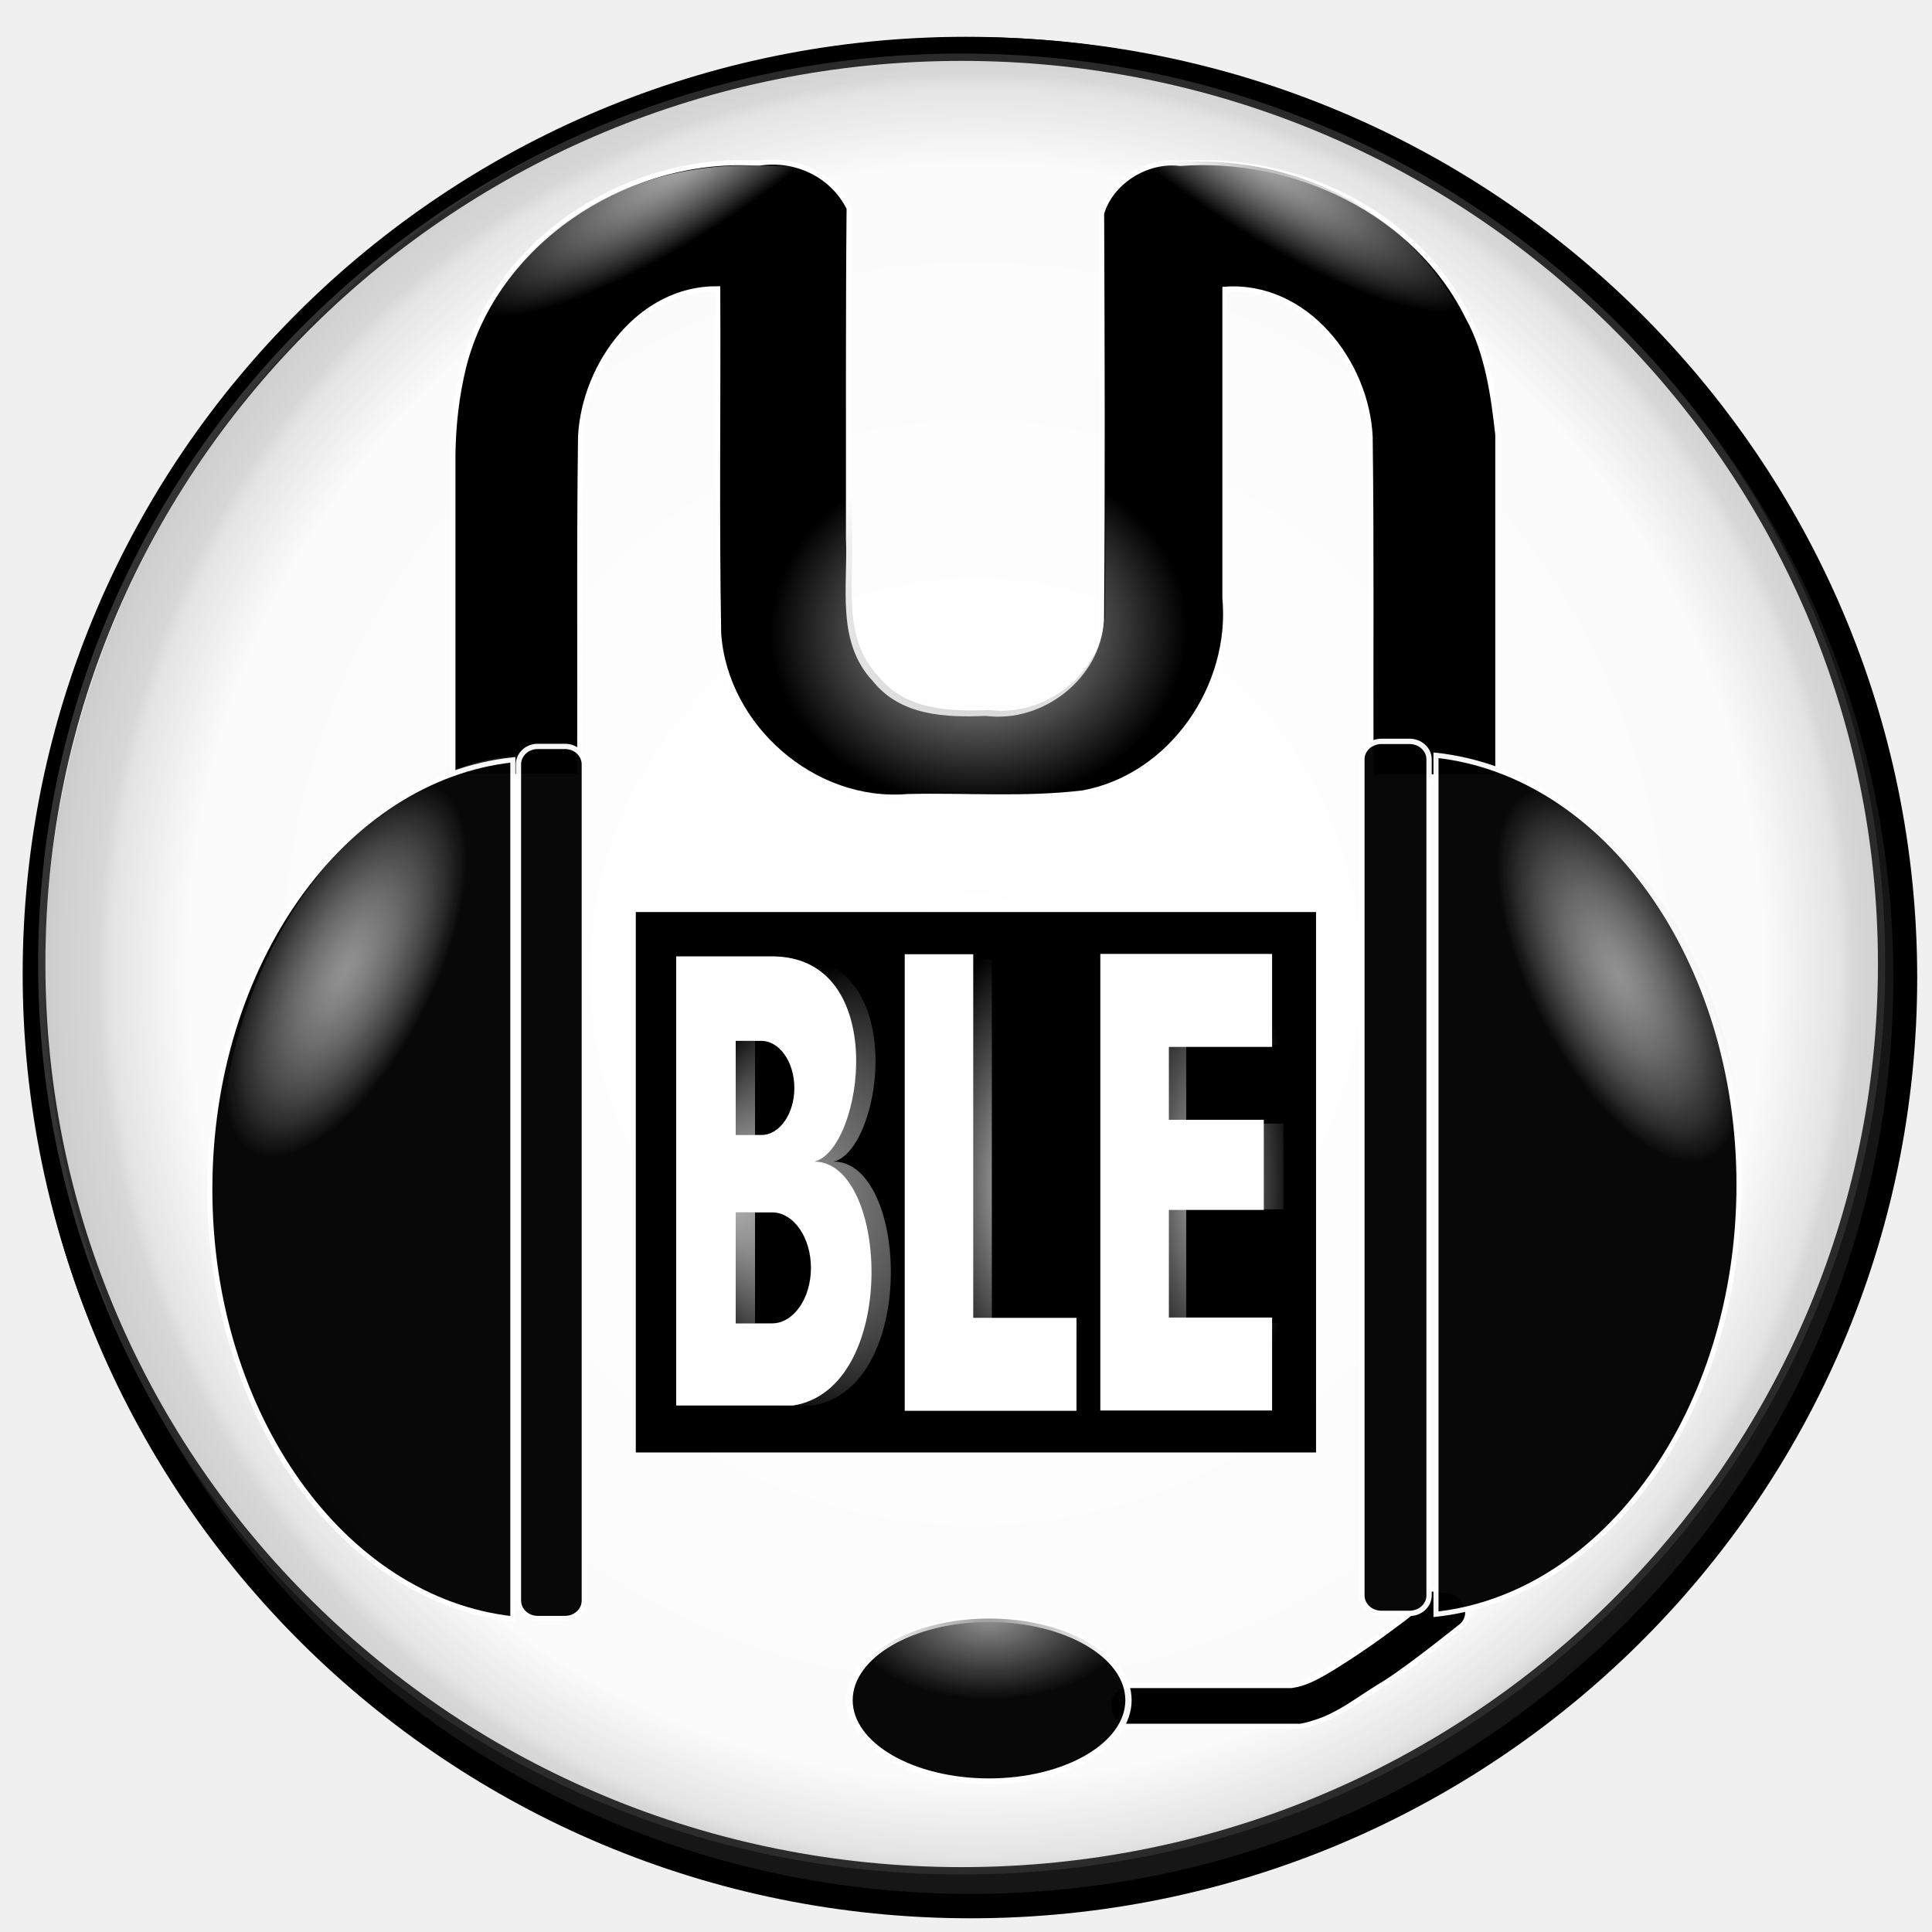
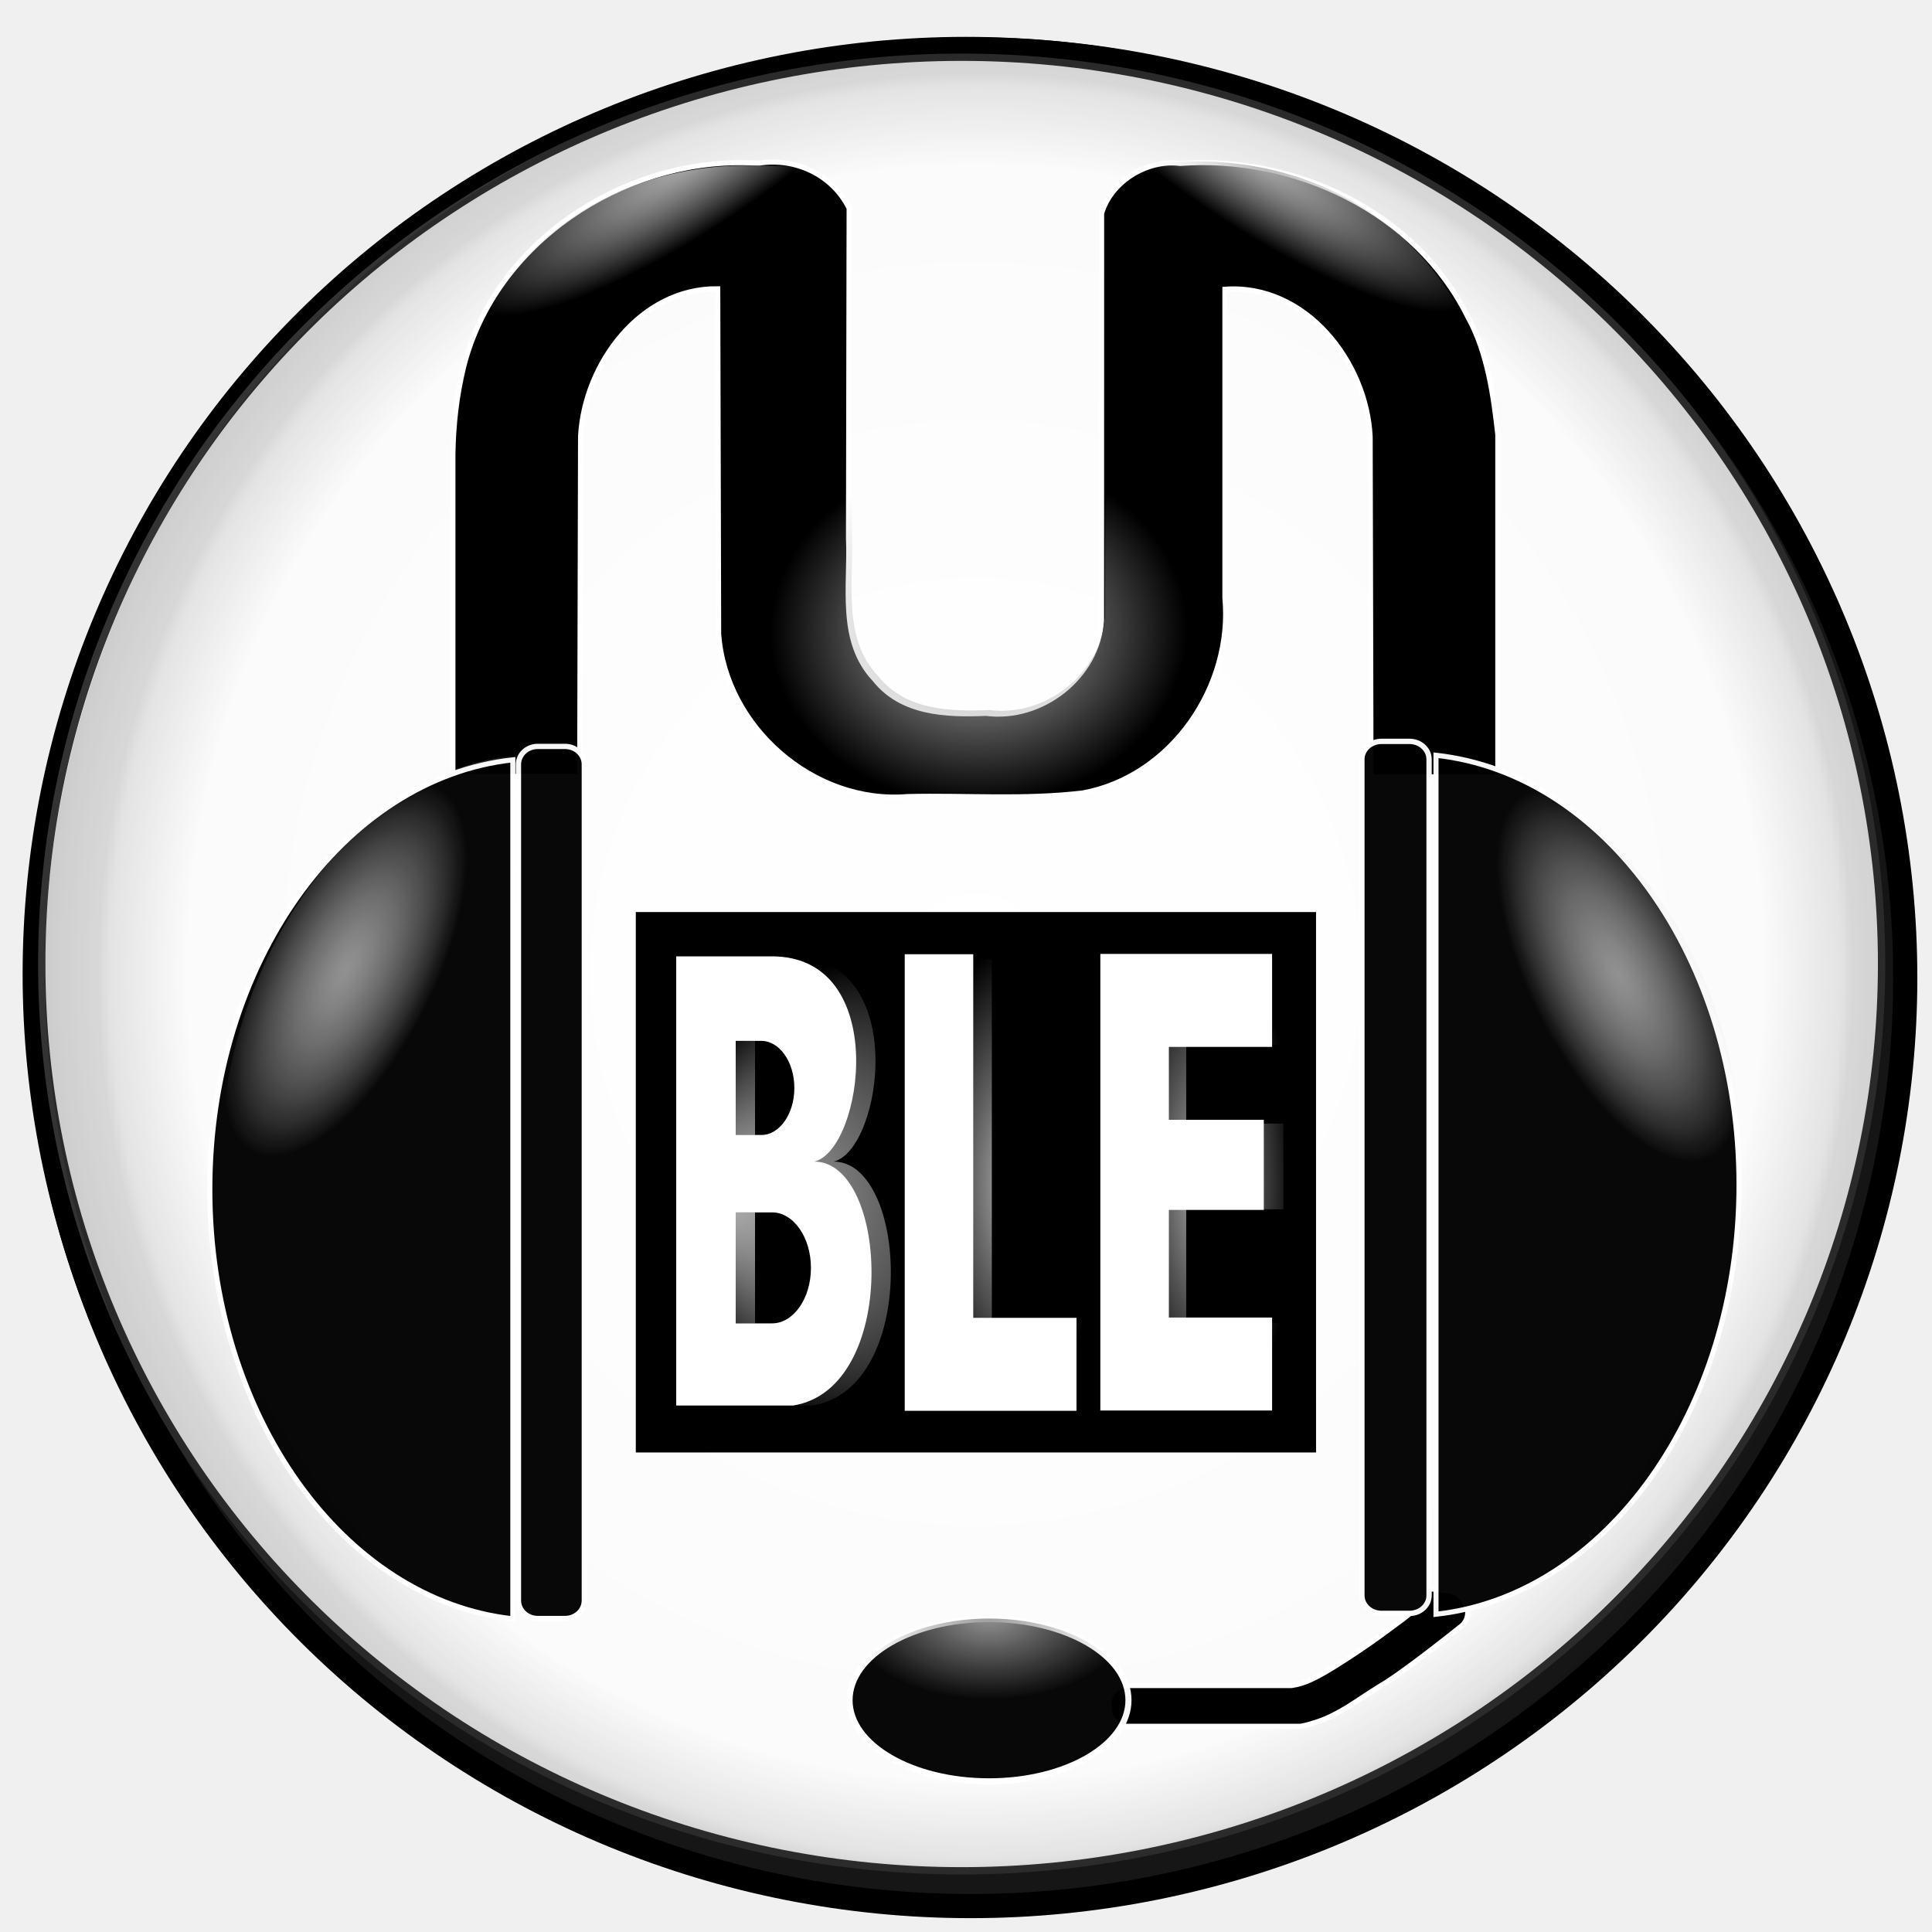
- <svg xmlns="http://www.w3.org/2000/svg" xmlns:xlink="http://www.w3.org/1999/xlink" width="400" height="400" id="svg2" version="1.0" style="display:inline">
-   <defs id="defs4">
-     <linearGradient id="linearGradient4117">
-       <stop style="stop-color:#000000;stop-opacity:0;" offset="0" id="stop4119" />
-       <stop id="stop4125" offset="0.817" style="stop-color:#000000;stop-opacity:0.02;" />
-       <stop style="stop-color:#000000;stop-opacity:0.145;" offset="0.899" id="stop4127" />
-       <stop id="stop4129" offset="0.912" style="stop-color:#000000;stop-opacity:0.208;" />
-       <stop style="stop-color:#000000;stop-opacity:0.251;" offset="0.956" id="stop4131" />
-       <stop style="stop-color:#000000;stop-opacity:0.333;" offset="1" id="stop4121" />
+ <svg xmlns="http://www.w3.org/2000/svg" width="400" height="400">
+   <style>.B{opacity:.967}.C{stroke-linejoin:round}.D{fill-rule:evenodd}.E{stroke-width:1.05}</style>
+   <defs>
+     <linearGradient id="A" href="#M">
+       <stop offset="0" stop-color="#b3b3b3" />
+       <stop offset="1" stop-color="#b3b3b3" stop-opacity="0" />
    </linearGradient>
-     <linearGradient id="linearGradient3972">
-       <stop style="stop-color:#b3b3b3;stop-opacity:1;" offset="0" id="stop3974" />
-       <stop style="stop-color:#b3b3b3;stop-opacity:0;" offset="1" id="stop3976" />
-     </linearGradient>
-     <radialGradient xlink:href="#linearGradient1125-2" id="radialGradient1131-6" cx="333.528" cy="217.583" fx="333.528" fy="217.583" r="29.875" gradientTransform="matrix(-0.9512244,-0.3797341,-0.7900464,1.979046,561.7755,-104.7763)" gradientUnits="userSpaceOnUse" />
-     <linearGradient id="linearGradient1125-2">
-       <stop style="stop-color:#e6e6e6;stop-opacity:1;" offset="0" id="stop1127-4" />
-       <stop style="stop-color:#e6e6e6;stop-opacity:0;" offset="1" id="stop1129-5" />
-     </linearGradient>
-     <radialGradient xlink:href="#linearGradient961-9" id="radialGradient967-9" cx="172.614" cy="303.206" fx="172.614" fy="303.206" r="22.63" gradientTransform="matrix(1,0,0,0.6332855,0,119.4992)" gradientUnits="userSpaceOnUse" />
-     <linearGradient id="linearGradient961-9">
-       <stop style="stop-color:#999999;stop-opacity:1;" offset="0" id="stop963-8" />
-       <stop style="stop-color:#999999;stop-opacity:0;" offset="1" id="stop965-3" />
-     </linearGradient>
-     <radialGradient xlink:href="#linearGradient1125-6" id="radialGradient1131-8" cx="335.086" cy="219.037" fx="335.086" fy="219.037" r="29.875" gradientTransform="matrix(0.5465918,-0.2774067,0.6404924,1.262002,11.60765,18.44479)" gradientUnits="userSpaceOnUse" />
-     <linearGradient id="linearGradient1125-6">
-       <stop style="stop-color:#969696;stop-opacity:1;" offset="0" id="stop1127-9" />
-       <stop style="stop-color:#e6e6e6;stop-opacity:0;" offset="1" id="stop1129-8" />
-     </linearGradient>
-     <radialGradient r="38.625" fy="25.979" fx="250.46" cy="25.979" cx="250.46" gradientTransform="matrix(-1.186447,0.7950099,0.2118051,0.3160909,435.3881,-174.971)" gradientUnits="userSpaceOnUse" id="radialGradient1193-8" xlink:href="#linearGradient1117-8-2" />
-     <linearGradient id="linearGradient1117-8-2">
-       <stop style="stop-color:#afafaf;stop-opacity:1;" offset="0" id="stop1119-1-6" />
-       <stop style="stop-color:#e6e6e6;stop-opacity:0;" offset="1" id="stop1121-2-2" />
-     </linearGradient>
-     <linearGradient id="linearGradient1284-7">
-       <stop style="stop-color:#bebebe;stop-opacity:1;" offset="0" id="stop1286-8" />
-       <stop style="stop-color:#b3b3b3;stop-opacity:0;" offset="1" id="stop1288-0" />
-     </linearGradient>
-     <radialGradient r="103.516" fy="230.123" fx="458.028" cy="230.123" cx="458.028" gradientTransform="matrix(0.4173411,-0.01064379,0.00887794,0.3481026,9.439031,55.32145)" gradientUnits="userSpaceOnUse" id="radialGradient1847" xlink:href="#linearGradient1284-7" />
-     <linearGradient id="linearGradient1117-8-2-0">
-       <stop style="stop-color:#afafaf;stop-opacity:1;" offset="0" id="stop1119-1-6-8" />
-       <stop style="stop-color:#e6e6e6;stop-opacity:0;" offset="1" id="stop1121-2-2-9" />
-     </linearGradient>
-     <radialGradient r="38.625" fy="25.979" fx="250.46" cy="25.979" cx="250.46" gradientTransform="matrix(1.186447,0.7950099,-0.2118051,0.3160909,-32.88713,-175.8174)" gradientUnits="userSpaceOnUse" id="radialGradient2262" xlink:href="#linearGradient1117-8-2-0" />
-     <linearGradient id="linearGradient1125-6-2">
-       <stop style="stop-color:#969696;stop-opacity:1;" offset="0" id="stop1127-9-0" />
-       <stop style="stop-color:#e6e6e6;stop-opacity:0;" offset="1" id="stop1129-8-5" />
-     </linearGradient>
-     <radialGradient r="29.875" fy="219.037" fx="335.086" cy="219.037" cx="335.086" gradientTransform="matrix(-0.5465918,-0.2774067,-0.6404924,1.262002,394.9712,17.34093)" gradientUnits="userSpaceOnUse" id="radialGradient2300" xlink:href="#linearGradient1125-6-2" />
-     <radialGradient xlink:href="#linearGradient3972" id="radialGradient3978" cx="9.0" cy="10.0" fx="1.0" fy="10.0" r="10.0" gradientUnits="userSpaceOnUse" />
-     <radialGradient xlink:href="#linearGradient3972" id="radialGradient3980" cx="212.031" cy="217.677" fx="212.031" fy="217.677" r="16.494" gradientTransform="matrix(1,0,0,1.516613,0,-112.455)" gradientUnits="userSpaceOnUse" />
-     <radialGradient xlink:href="#linearGradient3972" id="radialGradient3982" cx="248.859" cy="217.677" fx="248.859" fy="217.677" r="16.697" gradientTransform="matrix(1,0,0,1.498163,0,-108.4389)" gradientUnits="userSpaceOnUse" />
-     <radialGradient xlink:href="#linearGradient4117" id="radialGradient4123" cx="206.644" cy="214.435" fx="206.644" fy="214.435" r="190.25" gradientTransform="matrix(0.9726723,0.01617535,-0.01665626,0.9747386,9.218786,2.074391)" gradientUnits="userSpaceOnUse" />
+     <radialGradient id="B" cx="333.528" cy="217.583" fx="333.528" fy="217.583" r="29.875" gradientTransform="matrix(-0.9512244,-0.3797341,-0.7900464,1.979046,561.7755,-104.7763)" href="#M">
+       <stop offset="0" stop-color="#e6e6e6" />
+       <stop offset="1" stop-color="#e6e6e6" stop-opacity="0" />
+     </radialGradient>
+     <radialGradient id="C" cx="172.614" cy="303.206" fx="172.614" fy="303.206" r="22.63" gradientTransform="matrix(1,0,0,0.6332855,0,119.4992)" href="#M">
+       <stop offset="0" stop-color="#999" />
+       <stop offset="1" stop-color="#999" stop-opacity="0" />
+     </radialGradient>
+     <radialGradient id="D" cx="335.086" cy="219.037" fx="335.086" fy="219.037" r="29.875" gradientTransform="matrix(0.5465918,-0.2774067,0.6404924,1.262002,11.60765,18.44479)" href="#M">
+       <stop offset="0" stop-color="#969696" />
+       <stop offset="1" stop-color="#e6e6e6" stop-opacity="0" />
+     </radialGradient>
+     <radialGradient r="38.625" fy="25.979" fx="250.46" cy="25.979" cx="250.46" gradientTransform="matrix(-1.186447,0.7950099,0.2118051,0.3160909,435.3881,-174.971)" id="E" href="#M">
+       <stop offset="0" stop-color="#afafaf" />
+       <stop offset="1" stop-color="#e6e6e6" stop-opacity="0" />
+     </radialGradient>
+     <radialGradient r="103.516" fy="230.123" fx="458.028" cy="230.123" cx="458.028" gradientTransform="matrix(0.4173411,-0.01064379,0.00887794,0.3481026,9.439031,55.32145)" id="F" href="#M">
+       <stop offset="0" stop-color="#bebebe" />
+       <stop offset="1" stop-color="#b3b3b3" stop-opacity="0" />
+     </radialGradient>
+     <radialGradient r="38.625" fy="25.979" fx="250.46" cy="25.979" cx="250.46" gradientTransform="matrix(1.186447,0.7950099,-0.2118051,0.3160909,-32.88713,-175.8174)" id="G" href="#M">
+       <stop offset="0" stop-color="#afafaf" />
+       <stop offset="1" stop-color="#e6e6e6" stop-opacity="0" />
+     </radialGradient>
+     <radialGradient r="29.875" fy="219.037" fx="335.086" cy="219.037" cx="335.086" gradientTransform="matrix(-0.5465918,-0.2774067,-0.6404924,1.262002,394.9712,17.34093)" id="H" href="#M">
+       <stop offset="0" stop-color="#969696" />
+       <stop offset="1" stop-color="#e6e6e6" stop-opacity="0" />
+     </radialGradient>
+     <radialGradient href="#A" id="I" cx="9" cy="10" fx="1" fy="10" r="10" />
+     <radialGradient href="#A" id="J" cx="212.031" cy="217.677" fx="212.031" fy="217.677" r="16.494" gradientTransform="matrix(1,0,0,1.516613,0,-112.455)" />
+     <radialGradient href="#A" id="K" cx="248.859" cy="217.677" fx="248.859" fy="217.677" r="16.697" gradientTransform="matrix(1,0,0,1.498163,0,-108.4389)" />
+     <radialGradient id="L" cx="206.644" cy="214.435" fx="206.644" fy="214.435" r="190.25" gradientTransform="matrix(0.9726723,0.01617535,-0.01665626,0.9747386,9.218786,2.074391)" href="#M">
+       <stop offset="0" stop-opacity="0" />
+       <stop offset=".817" stop-opacity=".02" />
+       <stop offset=".899" stop-opacity=".145" />
+       <stop offset=".912" stop-opacity=".208" />
+       <stop offset=".956" stop-opacity=".251" />
+       <stop offset="1" stop-opacity=".333" />
+     </radialGradient>
+     <linearGradient id="M" gradientUnits="userSpaceOnUse" />
  </defs>
-   <g id="layer1" transform="translate(0,-652.3622)" style="display:inline">
-     <path style="fill:#1a1a1a;stroke:#000000;stroke-width:4.576;stroke-linejoin:round;stroke-miterlimit:4;stroke-opacity:1;stroke-dasharray:none;display:inline" id="path26" d="M 385.625,214.435 A 178.981,174.047 0 0 1 206.644,388.482 178.981,174.047 0 0 1 27.663,214.435 178.981,174.047 0 0 1 206.644,40.387 178.981,174.047 0 0 1 385.625,214.435 Z" transform="matrix(1.081104,0,0,1.104349,-22.4376,617.9761)" />
-     <path style="opacity:0;fill:#ffffff;fill-opacity:1;fill-rule:evenodd;stroke:none;display:inline" id="path26-9-9-8-6" d="M 385.625,214.435 A 178.981,174.047 0 0 1 206.644,388.482 178.981,174.047 0 0 1 27.663,214.435 178.981,174.047 0 0 1 206.644,40.387 178.981,174.047 0 0 1 385.625,214.435 Z" transform="matrix(1.070643,0,0,1.100993,-22.08154,583.6197)" />
-     <path style="opacity:0.9;fill:#ffffff;stroke:none;display:inline" id="path26-9-0" d="M 385.625,214.435 A 178.981,174.047 0 0 1 206.644,388.482 178.981,174.047 0 0 1 27.663,214.435 178.981,174.047 0 0 1 206.644,40.387 178.981,174.047 0 0 1 385.625,214.435 Z" transform="matrix(1.042274,0,0,1.069501,-13.73554,622.7446)" />
-     <path style="fill:#ffffff;stroke:#333333;stroke-width:1.413;stroke-linejoin:round;stroke-miterlimit:4;stroke-opacity:1;stroke-dasharray:none;display:inline" id="path26-9" d="M 385.625,214.435 A 178.981,174.047 0 0 1 206.644,388.482 178.981,174.047 0 0 1 27.663,214.435 178.981,174.047 0 0 1 206.644,40.387 178.981,174.047 0 0 1 385.625,214.435 Z" transform="matrix(1.064126,0,0,1.078684,-20.79426,620.6444)" />
-     <path style="fill:none;stroke:#000000;stroke-width:1.83;stroke-linejoin:round;stroke-miterlimit:4;stroke-opacity:1;stroke-dasharray:none;display:inline" id="path26-8" d="M 385.625,214.435 A 178.981,174.047 0 0 1 206.644,388.482 178.981,174.047 0 0 1 27.663,214.435 178.981,174.047 0 0 1 206.644,40.387 178.981,174.047 0 0 1 385.625,214.435 Z" transform="matrix(1.085663,0,0,1.109006,-24.34547,616.2074)" />
+   <path d="M394.463 202.425c0 50.977-20.386 99.866-56.674 135.912s-85.505 56.297-136.823 56.297-100.535-20.251-136.823-56.297S7.468 253.402 7.468 202.425s20.386-99.866 56.674-135.912 85.505-56.297 136.823-56.297 100.535 20.251 136.823 56.297 56.674 84.935 56.674 135.912z" fill="#1a1a1a" stroke="#000" stroke-width="5.001" class="C" />
+   <g fill="#fff">
+     <path d="M390.785 167.349c0 50.822-20.189 99.563-56.126 135.499s-84.677 56.126-135.499 56.126-99.563-20.189-135.499-56.126S7.535 218.171 7.535 167.349 27.724 67.786 63.661 31.849s84.677-56.126 135.499-56.126 99.563 20.189 135.499 56.126 56.126 84.677 56.126 135.499z" opacity="0" class="D" />
+     <path d="M388.191 199.721c0 49.368-19.654 96.715-54.638 131.624s-82.434 54.52-131.909 54.52-96.925-19.612-131.909-54.52-54.638-82.255-54.638-131.624S34.75 103.006 69.735 68.097s82.434-54.52 131.909-54.52 96.925 19.612 131.909 54.52 54.638 82.255 54.638 131.624z" opacity=".9" />
+     <path d="M389.559 199.59c0 49.792-20.066 97.545-55.784 132.754s-84.162 54.988-134.675 54.988-98.957-19.78-134.675-54.988S8.642 249.382 8.642 199.59s20.066-97.545 55.784-132.754 84.162-54.988 134.675-54.988 98.957 19.78 134.675 54.988 55.784 82.961 55.784 132.754z" stroke="#333" stroke-width="1.514" class="C" />
  </g>
-   <g id="layer6" style="display:inline">
-     <path style="opacity:0.75;fill:url(#radialGradient4123);fill-opacity:1;stroke:none;display:inline" id="path26-9-5" d="m 385.625,214.435 a 178.981,174.047 0 1 1 -357.962,0 178.981,174.047 0 1 1 357.962,0 z" transform="matrix(1.076491,0,0,1.100935,-20.51367,-34.69552)" />
+   <path d="M394.313 201.655c0 51.192-20.472 100.287-56.913 136.485s-85.865 56.534-137.4 56.534S99.041 374.338 62.6 338.14 5.687 252.847 5.687 201.655 26.159 101.367 62.6 65.169 148.465 8.635 200 8.635s100.959 20.336 137.4 56.534 56.913 85.294 56.913 136.485z" fill="none" stroke="#000" stroke-width="2.008" class="C" />
+   <path d="m 385.625,214.435 a 178.981,174.047 0 1 1 -357.962,0 178.981,174.047 0 1 1 357.962,0 z" transform="matrix(1.076491 0 0 1.100935 -20.51367 -34.69552)" opacity=".75" fill="url(#L)" />
+   <g class="D">
+     <path d="M154.671 33.7c-25.884-.646-52.104 16.49-58.645 42.133-1.524 6.216-2.145 12.11-2.255 18.114v66.804h26.25l.179-70.426c.807-14.955 12.362-30.721 28.401-30.539l.189 71.412c1.368 19.347 19.7 35.36 39.106 33.72 12.123-.294 24.337.707 36.38-.761 18.339-3.438 31.031-22.116 29.325-40.372v-63.9c16.682-1.218 29.334 14.976 30.074 30.539l.179 70.426h26.25V89.973c-.859-7.64-2.07-16.989-6.211-24.358-10.74-21.789-35.861-33.545-59.553-31.774-6.921-.879-14.366 3.801-16.261 10.36l-.016 84.231c-.791 11.76-12.38 20.752-23.945 19.259-8.182.355-17.423.014-23.004-7.016-7.52-7.949-5.001-19.326-5.443-29.202l.131-68.355c-3.422-6.921-11.028-10.493-18.563-9.358l-1.247-.017-1.321-.042h0z" stroke="#fff" class="E" />
+     <path d="M107.27 156.262v177.844c-35.128-3.853-62.737-42.188-62.737-88.922s27.609-85.068 62.737-88.922z" fill="url(#B)" class="B" />
+     <g stroke="#fff">
+       <g class="E">
+         <path d="M299.59 329.324c-.734-.007-3.476-.604-4.137-.175 0 0-1.087 3.168-4.834 5.956-3.289 2.448-6.413 4.794-9.759 6.996-3.005 1.976-6.229 4.114-9.25 5.568-2.377 1.144-4.32 1.311-4.32 1.311h-33.831c-2.113 0-3.845 1.667-3.845 3.741v.919c0 2.074 1.732 3.773 3.845 3.773h35.573c.819 0 3.777-.861 5.536-1.633 4.386-1.924 7.244-4.374 12.295-7.379 5.37-3.435 15.301-11.43 15.301-11.43 1.764-1.143 2.234-3.453 1.07-5.184l-.502-.788c-.728-1.082-1.919-1.662-3.143-1.673z" />
+         <path d="M297.307 156.369v177.844c35.128-3.853 62.738-42.188 62.738-88.922s-27.609-85.068-62.738-88.922zm-191.128.945v177.844c-35.128-3.853-62.738-42.188-62.738-88.922s27.609-85.068 62.738-88.922z" class="B" />
+       </g>
+       <path d="M233.639 352.008c0 9.278-12.928 16.8-28.875 16.8s-28.875-7.522-28.875-16.8 12.928-16.8 28.875-16.8 28.875 7.522 28.875 16.8z" stroke-width="1.261" class="B" />
+       <rect width="13.329" height="171.946" x="274.718" y="146.09" rx="3.888" ry="3.54" transform="matrix(1.043334 0 0 1.050017 -4.656294 .094873)" stroke-width="1.054" class="B" />
+       <rect width="13.063" height="171.957" x="106.561" y="147.085" rx="3.81" ry="3.54" transform="matrix(1.043334 0 0 1.050017 -3.834759 .094873)" stroke-width="1.043" class="B" />
+     </g>
+     <path d="M131.636 188.831h140.835v111.885H131.636z" />
+     <path d="M4.4 18.6H0V0h4.5c5.6 0 4.3 8 2 8.5 3.5 0 4 9.4-1 10.1zM2.8 7.4V3.5H4c.862 0 1.56.873 1.56 1.95S4.862 7.4 4 7.4zm0 7.8v-4.6h1.7c1.016 0 1.84 1.03 1.84 2.3s-.824 2.3-1.84 2.3z" transform="matrix(4.4 0 0 5 144 198)" fill="url(#I)" />
+     <path d="M159.36 291H140v-93h19.8c24.64 0 18.92 40 8.8 42.5 15.4 0 17.6 47-4.4 50.5zm-7.04-56v-19.5h5.28c3.791 0 6.864 4.365 6.864 9.75S161.391 235 157.6 235zm0 39v-23h7.48c4.471 0 8.096 5.149 8.096 11.5S164.271 274 159.8 274z" fill="#fff" />
  </g>
-   <g id="layer4" style="display:inline">
-     <path style="fill:#000000;fill-opacity:1;fill-rule:evenodd;stroke:#ffffff" d="m 152.406,31.61 c -24.652,-0.615 -49.623,15.705 -55.853,40.126 -1.451,5.92 -2.043,11.533 -2.147,17.251 0,21.208 0,42.415 0,63.623 8.333,0 16.667,0 25,0 0.088,-22.382 -0.127,-44.644 0.17,-67.072 0.769,-14.243 11.773,-29.258 27.049,-29.084 0.112,22.669 -0.229,45.351 0.18,68.011 1.303,18.426 18.762,33.676 37.243,32.114 11.546,-0.28 23.178,0.673 34.648,-0.725 17.466,-3.274 29.553,-21.063 27.929,-38.449 0,-20.286 0,-40.571 0,-60.857 15.888,-1.16 27.938,14.263 28.642,29.084 0.295,22.427 0.083,44.692 0.17,67.072 8.333,0 16.667,0 25,0 0,-22.5 0,-45 0,-67.5 -0.818,-7.276 -1.972,-16.18 -5.915,-23.198 -10.229,-20.751 -34.153,-31.948 -56.717,-30.261 -6.591,-0.837 -13.681,3.62 -15.487,9.867 0.109,26.739 0.186,53.486 -0.015,80.22 -0.753,11.2 -11.79,19.764 -22.805,18.342 -7.792,0.339 -16.594,0.014 -21.908,-6.682 -7.162,-7.57 -4.763,-18.405 -5.184,-27.812 0.019,-21.719 -0.071,-43.418 0.125,-65.1 -3.259,-6.591 -10.503,-9.994 -17.679,-8.912 l -1.188,-0.016 -1.258,-0.04 2.5e-4,0 z" id="rect1019" transform="matrix(1.05,0,0,1.05,-5.355513,0.5095527)" />
-     <path style="opacity:0.967;fill:url(#radialGradient1131-6);fill-opacity:1;fill-rule:evenodd;stroke:none;display:inline" d="m 107.27,156.262 0,177.844 c -35.128,-3.853 -62.737,-42.188 -62.737,-88.922 0,-46.734 27.609,-85.068 62.737,-88.922 z" id="path833-1-4" />
-   </g>
-   <g id="layer2" style="display:inline">
-     <path style="fill:#000000;fill-opacity:1;fill-rule:evenodd;stroke:#ffffff" d="m 290.424,313.156 c -0.699,-0.007 -3.311,-0.575 -3.94,-0.167 0,0 -1.036,3.017 -4.604,5.673 -3.133,2.331 -6.108,4.566 -9.295,6.663 -2.862,1.882 -5.933,3.918 -8.81,5.302 -2.264,1.09 -4.114,1.248 -4.114,1.248 l -32.22,0 c -2.013,0 -3.662,1.587 -3.662,3.562 l 0,0.875 c 0,1.975 1.649,3.594 3.662,3.594 l 33.879,0 c 0.78,0 3.597,-0.82 5.272,-1.555 4.177,-1.833 6.899,-4.166 11.71,-7.027 5.114,-3.271 14.573,-10.886 14.573,-10.886 1.68,-1.088 2.128,-3.289 1.019,-4.938 l -0.478,-0.75 c -0.693,-1.03 -1.828,-1.582 -2.993,-1.594 z" id="rect134" transform="matrix(1.05,0,0,1.05,-5.355513,0.5095527)" />
-     <path style="opacity:0.967;fill:#000000;fill-opacity:1;fill-rule:evenodd;stroke:#ffffff" d="m 288.25,148.438 0,169.375 C 321.705,314.143 348,277.633 348,233.125 c 0,-44.508 -26.295,-81.018 -59.75,-84.688 z" id="path833" transform="matrix(1.05,0,0,1.05,-5.355513,0.5095527)" />
-     <path style="opacity:0.967;fill:#000000;fill-opacity:1;fill-rule:evenodd;stroke:#ffffff;display:inline" d="m 106.224,149.337 0,169.375 c -33.455,-3.67 -59.75,-40.179 -59.75,-84.688 0,-44.508 26.295,-81.018 59.75,-84.688 z" id="path833-2" transform="matrix(1.05,0,0,1.05,-5.355513,0.5095527)" />
-     <path style="opacity:0.967;fill:#000000;fill-opacity:1;fill-rule:evenodd;stroke:#ffffff" id="path906" d="m 194.744,325.864 a 22.13,13.831 0 1 1 -44.26,0 22.13,13.831 0 1 1 44.26,0 z" transform="matrix(1.304789,0,0,1.21464,-20.46069,-43.79968)" />
-     <rect style="opacity:0.967;fill:#000000;fill-opacity:1;fill-rule:evenodd;stroke:#ffffff;stroke-width:1.054;display:inline" id="rect908-1" width="13.329" height="171.946" x="274.718" y="146.09" rx="3.888" ry="3.54" transform="matrix(1.043334,0,0,1.050017,-4.656294,0.09487302)" />
-     <rect style="opacity:0.967;fill:#000000;fill-opacity:1;fill-rule:evenodd;stroke:#ffffff;stroke-width:1.043;display:inline" id="rect908-1-6" width="13.063" height="171.957" x="106.561" y="147.085" rx="3.81" ry="3.54" transform="matrix(1.043334,0,0,1.050017,-3.834759,0.09487302)" />
-   </g>
-   <g id="layer3" style="display:inline">
-     <rect style="fill:#000000;fill-opacity:1;fill-rule:evenodd;stroke:none" id="rect287" width="140.835" height="111.885" x="131.636" y="188.831" />
-     <path id="path1297-8" style="fill:url(#radialGradient3978);fill-rule:evenodd;fill-opacity:1;stroke:none" d="M 4.4,18.6 h -4.4 v -18.6 h 4.5  c 5.6 0.0 4.3 8 2 8.5 c 3.5 0.0 4.0 9.4 -1 10.1 z M 2.8,7.4 v -3.9 h 1.2 a 0.8 1.0 0 0 1 0 3.9 z M 2.8,15.2 v -4.6 h 1.7 a 0.8 1.0 0 0 1 0 4.6 z" transform="translate(144,198) scale(4.4, 5)" />
-     <path id="path1297" style="fill:#ffffff;fill-rule:evenodd;fill-opacity:1;stroke:none" d="M 4.4,18.6 h -4.4 v -18.6 h 4.5 c 5.6 0.0 4.3 8 2 8.5 c 3.5 0.0 4.0 9.4 -1 10.1 z M 2.8,7.4 v -3.9 h 1.2 a 0.8 1.0 0 0 1 0 3.9 z M 2.8,15.2 v -4.6 h 1.7 a 0.8 1.0 0 0 1 0 4.6 z" transform="translate(140,198) scale(4.4, 5)" />
-     <path id="path1299-8" style="font-size:64px;font-style:normal;font-variant:normal;font-weight:bold;font-stretch:normal;text-align:center;text-anchor:middle;fill:url(#radialGradient3980);fill-opacity:1;stroke:none;display:inline;font-family:Tahoma;-inkscape-font-specification:Tahoma Bold" d="m 227.562,240.943 l -31.062,0 l 0,-46.531 l 11.688,0 l 0,37.656 l 19.375,0 z" transform="matrix(1.100722,0,0,2.000072,-23.8118,-190.2807)" />
-     <path style="fill:#ffffff;fill-opacity:1;stroke:none" d="m 187.312,197.562 l 0,94.531 l 14.125,0 l 0.062,0 l 21.375,0 l 0,-19.25 l -21.375,0 l 0,-75.281 l -14.188,0 z" id="rect3178" />
-     <path id="path1301-2" style="font-size:64px;font-style:normal;font-variant:normal;font-weight:bold;font-stretch:normal;text-align:center;text-anchor:middle;fill:url(#radialGradient3982);fill-opacity:1;stroke:none;display:inline;font-family:Tahoma;-inkscape-font-specification:Tahoma Bold" d="m 233.125,240.943 l 0,-46.531 l 31.469,0 l 0,8.875 l -19.844,0 l 0,8.156 l 18.281,0 l 0,8.875 l -18.281,0 l 0,11.75 l 19.844,0 l 0,8.875 z" transform="matrix(1.100722,0,0,2.000072,-23.8118,-190.2807)" />
-     <path style="fill:#ffffff;fill-opacity:1;stroke:none;display:inline" d="m 227.812,197.5 l 0,94.531 l 14.188,0 l 21.375,0 l 0,-19.25 l -21.375,0 L 242,250.5 l 19.656,0 l 0,-18.656 l -19.656,0 L 242,216.75 l 21.375,0 l 0,-19.25 l -21.375,0 l -0.062,0 l -14.125,0 z" id="rect3178-7" />
-   </g>
-   <g id="layer5" style="display:inline">
-     <path style="fill:url(#radialGradient1847);fill-opacity:1;fill-rule:evenodd;stroke:none;display:inline" d="m 155.37,33.01 c -25.884,-0.646 -52.104,16.49 -58.645,42.133 -1.524,6.216 -2.145,12.11 -2.255,18.114 0,22.268 0,44.536 0,66.804 8.75,0 17.5,0 26.25,0 0.092,-23.501 -0.133,-46.876 0.179,-70.426 0.807,-14.955 12.362,-30.721 28.401,-30.539 0.118,23.802 -0.241,47.619 0.189,71.412 1.368,19.347 19.7,35.36 39.106,33.72 12.123,-0.294 24.337,0.707 36.38,-0.761 18.339,-3.438 31.031,-22.116 29.325,-40.372 0,-21.3 0,-42.6 0,-63.9 16.682,-1.218 29.334,14.976 30.074,30.539 0.31,23.549 0.087,46.927 0.179,70.426 8.75,0 17.5,0 26.25,0 0,-23.625 0,-47.25 0,-70.875 -0.859,-7.64 -2.07,-16.989 -6.211,-24.358 -10.74,-21.789 -35.861,-33.545 -59.553,-31.774 -6.921,-0.879 -14.366,3.801 -16.261,10.36 0.114,28.075 0.195,56.161 -0.016,84.231 -0.791,11.76 -12.38,20.752 -23.945,19.259 -8.182,0.355 -17.423,0.014 -23.004,-7.016 -7.52,-7.949 -5.001,-19.326 -5.443,-29.202 0.02,-22.805 -0.075,-45.589 0.131,-68.355 -3.422,-6.921 -11.028,-10.493 -18.563,-9.358 l -1.247,-0.017 -1.321,-0.042 2.6e-4,0 z" id="rect1019-2" />
-     <path style="fill:url(#radialGradient1193-8);fill-opacity:1;fill-rule:evenodd;stroke:none;display:inline" d="m 154.532,34.269 c -31.655,0 -56.169,21.233 -59.981,48.759 l 26.972,0 c 3.645,-12.426 13.114,-21.517 24.511,-22.575 0.74,-0.7 1.772,-1.148 2.92,-1.148 l 26.611,0 0.098,-15.619 c 0,0 -2.378,-3.725 -4.298,-5.48 -2.175,-1.988 -5.112,-3.428 -8.006,-3.741 -2.425,-0.262 -5.2,-0.041 -8.827,-0.197 z" id="rect1019-7-4-1" />
-     <path style="opacity:0.967;fill:url(#radialGradient967-9);fill-opacity:1;fill-rule:evenodd;stroke:none;display:inline" id="path906-4" d="m 194.744,325.864 a 22.13,13.831 0 1 1 -44.26,0 22.13,13.831 0 1 1 44.26,0 z" transform="matrix(1.304789,0,0,1.21464,-20.43351,-43.90748)" />
-     <path style="opacity:0.967;fill:url(#radialGradient1131-8);fill-opacity:1;fill-rule:evenodd;stroke:none;display:inline" d="m 298.657,157.256 0,177.844 c 35.128,-3.853 62.737,-42.188 62.737,-88.922 0,-46.734 -27.609,-85.068 -62.737,-88.922 z" id="path833-1" />
-     <path style="fill:url(#radialGradient2262);fill-opacity:1;fill-rule:evenodd;stroke:none;display:inline" d="m 247.969,33.422 c 31.655,0 56.169,21.233 59.981,48.759 l -26.972,0 C 277.334,69.756 267.865,60.664 256.467,59.607 c -0.74,-0.7 -1.772,-1.148 -2.92,-1.148 l -26.611,0 -0.098,-15.619 c 0,0 2.378,-3.725 4.298,-5.48 2.175,-1.988 5.112,-3.428 8.006,-3.741 2.425,-0.262 5.2,-0.041 8.827,-0.197 z" id="rect1019-7-4-1-2" />
-     <path style="opacity:0.967;fill:url(#radialGradient2300);fill-opacity:1;fill-rule:evenodd;stroke:none;display:inline" d="m 107.922,156.152 0,177.844 c -35.128,-3.853 -62.737,-42.188 -62.737,-88.922 0,-46.734 27.609,-85.068 62.737,-88.922 z" id="path833-1-5" />
+   <path d="M227.563 240.943H196.5v-46.531h11.688v37.656h19.375z" transform="matrix(1.100722 0 0 2.000072 -23.8118 -190.2807)" fill="url(#J)" />
+   <path d="M187.313 197.563v94.531h14.125.063 21.375v-19.25H201.5v-75.281h-14.187z" fill="#fff" />
+   <path d="M233.125 240.943v-46.531h31.469v8.875H244.75v8.156h18.281v8.875H244.75v11.75h19.844v8.875z" transform="matrix(1.100722 0 0 2.000072 -23.8118 -190.2807)" fill="url(#K)" />
+   <path d="M227.813 197.5v94.531H242h21.375v-19.25H242V250.5h19.656v-18.656H242V216.75h21.375V197.5H242h-.062-14.125z" fill="#fff" />
+   <g class="D">
+     <path d="M155.37 33.01c-25.884-.646-52.104 16.49-58.645 42.133-1.524 6.216-2.145 12.11-2.255 18.114v66.804h26.25l.179-70.426c.807-14.955 12.362-30.721 28.401-30.539l.189 71.412c1.368 19.347 19.7 35.36 39.106 33.72 12.123-.294 24.337.707 36.38-.761 18.339-3.438 31.031-22.116 29.325-40.372v-63.9c16.682-1.218 29.334 14.976 30.074 30.539l.179 70.426h26.25V89.284c-.859-7.64-2.07-16.989-6.211-24.358-10.74-21.789-35.861-33.545-59.553-31.774-6.921-.879-14.365 3.801-16.261 10.36l-.016 84.231c-.791 11.76-12.38 20.752-23.945 19.259-8.182.355-17.423.014-23.004-7.016-7.52-7.949-5.001-19.326-5.443-29.202l.131-68.355c-3.422-6.921-11.028-10.493-18.563-9.358l-1.247-.017-1.321-.042h0z" fill="url(#F)" />
+     <path d="M154.532 34.269c-31.655 0-56.169 21.233-59.981 48.759h26.972c3.645-12.426 13.114-21.517 24.511-22.575.74-.7 1.772-1.148 2.92-1.148h26.611l.098-15.619s-2.378-3.725-4.298-5.48c-2.175-1.988-5.112-3.428-8.006-3.741-2.425-.262-5.2-.041-8.827-.197z" fill="url(#E)" />
+     <path d="m 194.744,325.864 a 22.13,13.831 0 1 1 -44.26,0 22.13,13.831 0 1 1 44.26,0 z" transform="matrix(1.304789 0 0 1.21464 -20.43351 -43.90748)" fill="url(#C)" class="B" />
+     <path d="M298.657 157.256V335.1c35.128-3.853 62.738-42.188 62.738-88.922s-27.609-85.068-62.738-88.922z" fill="url(#D)" class="B" />
+     <path d="M247.969 33.422c31.655 0 56.169 21.233 59.981 48.759h-26.972c-3.645-12.426-13.114-21.517-24.511-22.575-.74-.7-1.772-1.148-2.92-1.148h-26.611l-.098-15.619s2.378-3.725 4.298-5.48c2.175-1.988 5.112-3.428 8.006-3.741 2.425-.262 5.2-.041 8.827-.197z" fill="url(#G)" />
+     <path d="M107.922 156.152v177.844c-35.128-3.853-62.737-42.188-62.737-88.922s27.609-85.068 62.737-88.922z" fill="url(#H)" class="B" />
  </g>
</svg>
